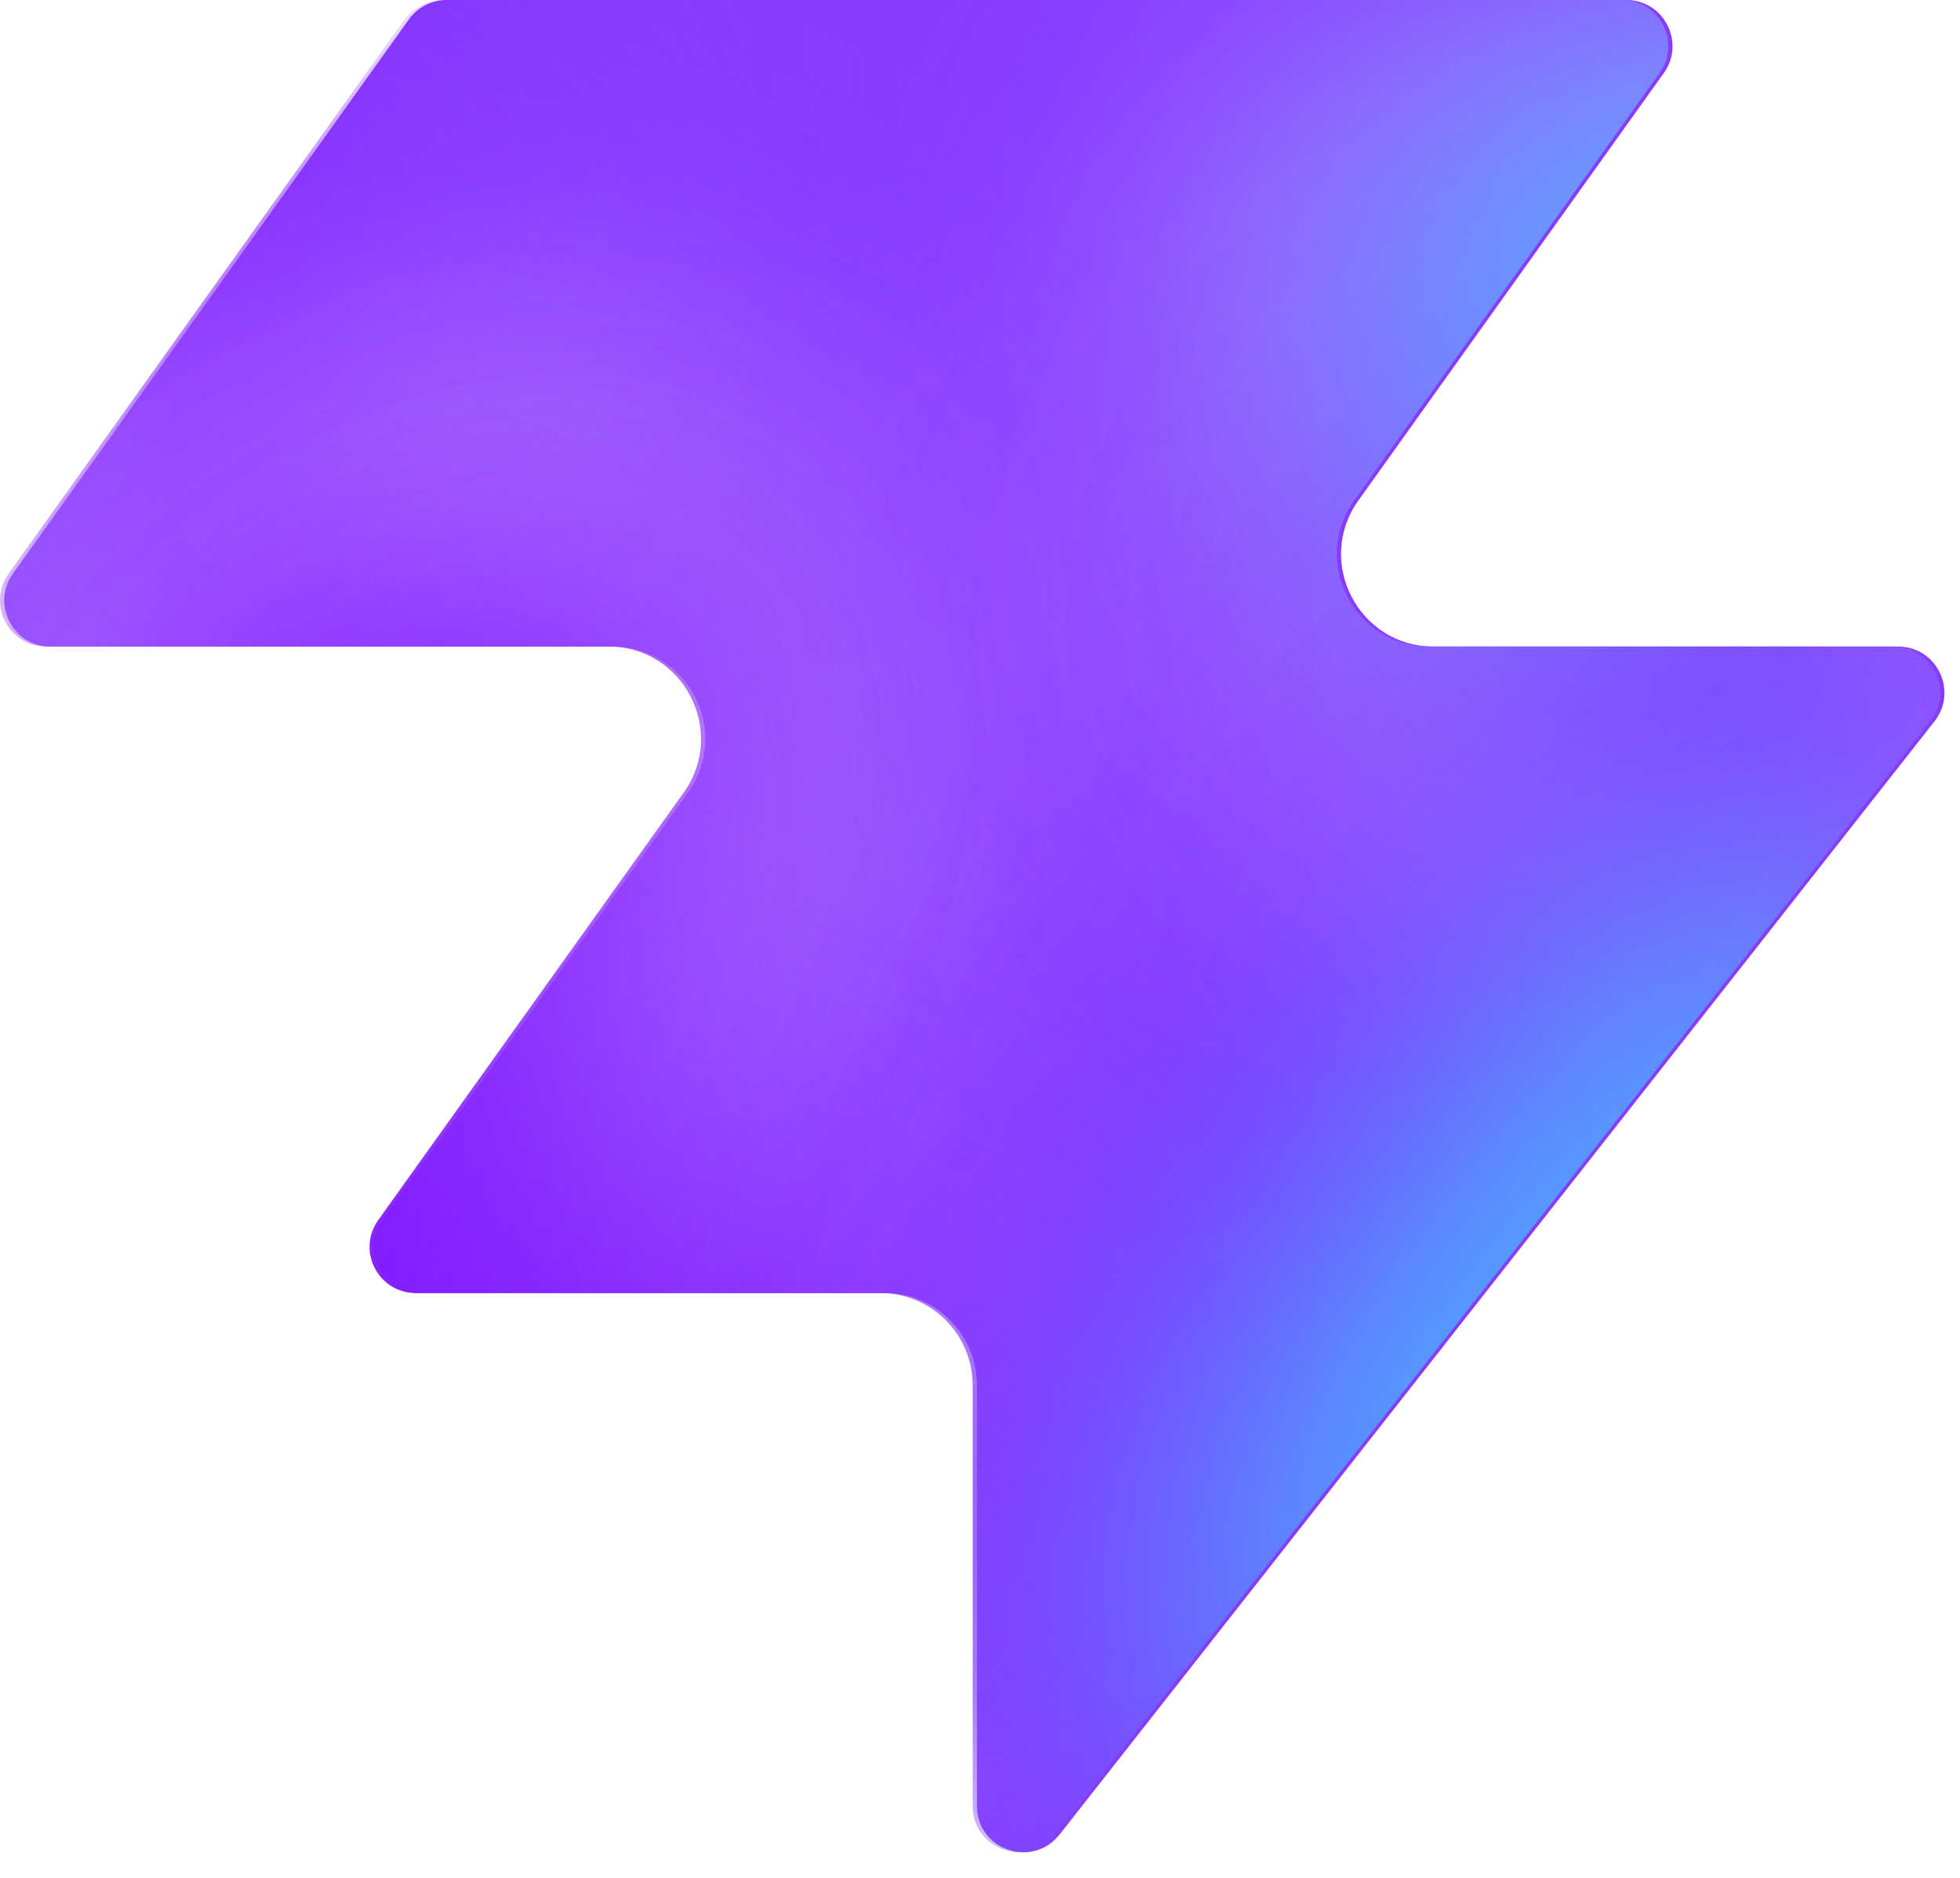
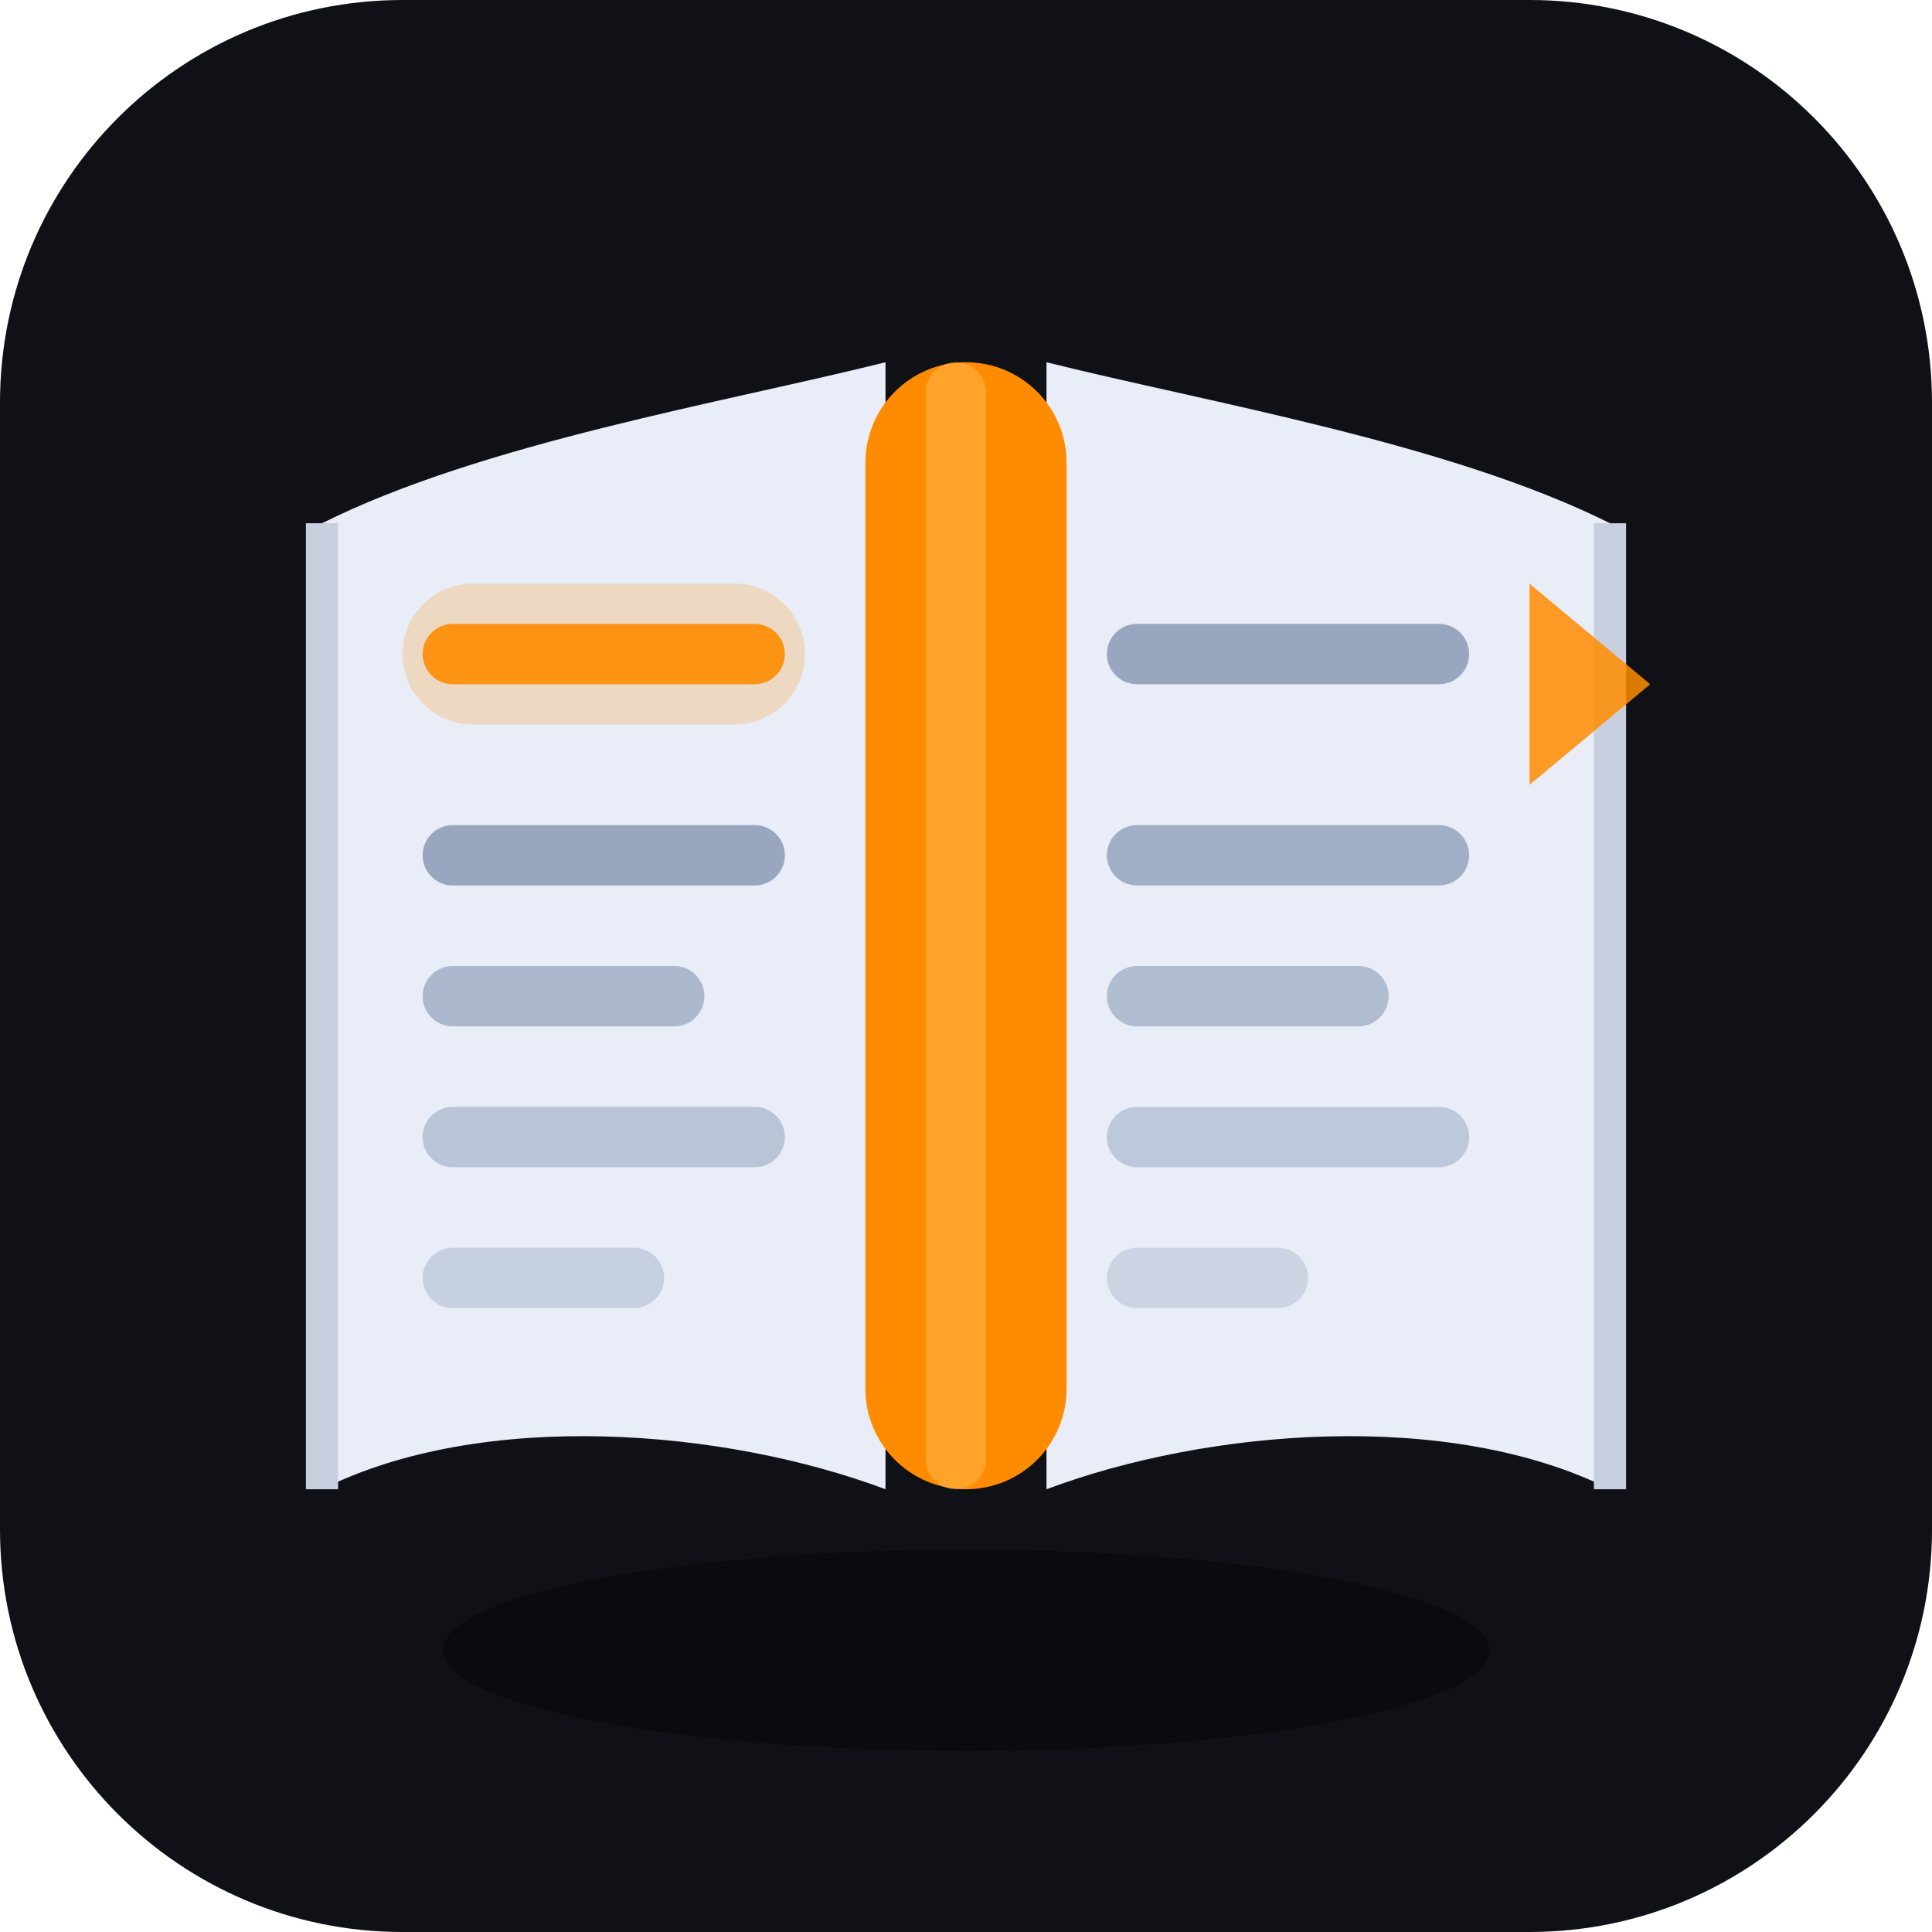
- <svg xmlns="http://www.w3.org/2000/svg" width="48" height="46" fill="none" viewBox="0 0 48 46">
-   <path fill="#863bff" d="M25.946 44.938c-.664.845-2.021.375-2.021-.698V33.937a2.26 2.26 0 0 0-2.262-2.262H10.287c-.92 0-1.456-1.04-.92-1.788l7.48-10.471c1.07-1.497 0-3.578-1.842-3.578H1.237c-.92 0-1.456-1.04-.92-1.788L10.013.474c.214-.297.556-.474.92-.474h28.894c.92 0 1.456 1.04.92 1.788l-7.48 10.471c-1.07 1.498 0 3.579 1.842 3.579h11.377c.943 0 1.473 1.088.89 1.83L25.947 44.94z" style="fill:#863bff;fill:color(display-p3 .525 .23 1);fill-opacity:1" />
-   <mask id="a" width="48" height="46" x="0" y="0" maskUnits="userSpaceOnUse" style="mask-type:alpha">
-     <path fill="#000" d="M25.842 44.938c-.664.844-2.021.375-2.021-.698V33.937a2.26 2.26 0 0 0-2.262-2.262H10.183c-.92 0-1.456-1.04-.92-1.788l7.48-10.471c1.07-1.498 0-3.579-1.842-3.579H1.133c-.92 0-1.456-1.04-.92-1.787L9.91.473c.214-.297.556-.474.92-.474h28.894c.92 0 1.456 1.04.92 1.788l-7.48 10.471c-1.07 1.498 0 3.578 1.842 3.578h11.377c.943 0 1.473 1.088.89 1.832L25.843 44.94z" style="fill:#000;fill-opacity:1" />
-   </mask>
-   <g mask="url(#a)">
-     <g filter="url(#b)">
-       <ellipse cx="5.508" cy="14.704" fill="#ede6ff" rx="5.508" ry="14.704" style="fill:#ede6ff;fill:color(display-p3 .927 .903 1);fill-opacity:1" transform="matrix(.00324 1 1 -.00324 -4.47 31.516)" />
-     </g>
-     <g filter="url(#c)">
-       <ellipse cx="10.399" cy="29.851" fill="#ede6ff" rx="10.399" ry="29.851" style="fill:#ede6ff;fill:color(display-p3 .927 .903 1);fill-opacity:1" transform="matrix(.00324 1 1 -.00324 -39.328 7.883)" />
-     </g>
-     <g filter="url(#d)">
-       <ellipse cx="5.508" cy="30.487" fill="#7e14ff" rx="5.508" ry="30.487" style="fill:#7e14ff;fill:color(display-p3 .492 .077 1);fill-opacity:1" transform="rotate(89.814 -25.913 -14.639)scale(1 -1)" />
-     </g>
-     <g filter="url(#e)">
-       <ellipse cx="5.508" cy="30.599" fill="#7e14ff" rx="5.508" ry="30.599" style="fill:#7e14ff;fill:color(display-p3 .492 .077 1);fill-opacity:1" transform="rotate(89.814 -32.644 -3.334)scale(1 -1)" />
-     </g>
-     <g filter="url(#f)">
-       <ellipse cx="5.508" cy="30.599" fill="#7e14ff" rx="5.508" ry="30.599" style="fill:#7e14ff;fill:color(display-p3 .492 .077 1);fill-opacity:1" transform="matrix(.00324 1 1 -.00324 -34.34 30.47)" />
-     </g>
-     <g filter="url(#g)">
-       <ellipse cx="14.072" cy="22.078" fill="#ede6ff" rx="14.072" ry="22.078" style="fill:#ede6ff;fill:color(display-p3 .927 .903 1);fill-opacity:1" transform="rotate(93.35 24.506 48.493)scale(-1 1)" />
-     </g>
-     <g filter="url(#h)">
-       <ellipse cx="3.47" cy="21.501" fill="#7e14ff" rx="3.47" ry="21.501" style="fill:#7e14ff;fill:color(display-p3 .492 .077 1);fill-opacity:1" transform="rotate(89.009 28.708 47.59)scale(-1 1)" />
-     </g>
-     <g filter="url(#i)">
-       <ellipse cx="3.47" cy="21.501" fill="#7e14ff" rx="3.47" ry="21.501" style="fill:#7e14ff;fill:color(display-p3 .492 .077 1);fill-opacity:1" transform="rotate(89.009 28.708 47.59)scale(-1 1)" />
-     </g>
-     <g filter="url(#j)">
-       <ellipse cx=".387" cy="8.972" fill="#7e14ff" rx="4.407" ry="29.108" style="fill:#7e14ff;fill:color(display-p3 .492 .077 1);fill-opacity:1" transform="rotate(39.51 .387 8.972)" />
-     </g>
-     <g filter="url(#k)">
-       <ellipse cx="47.523" cy="-6.092" fill="#7e14ff" rx="4.407" ry="29.108" style="fill:#7e14ff;fill:color(display-p3 .492 .077 1);fill-opacity:1" transform="rotate(37.892 47.523 -6.092)" />
-     </g>
-     <g filter="url(#l)">
-       <ellipse cx="41.412" cy="6.333" fill="#47bfff" rx="5.971" ry="9.665" style="fill:#47bfff;fill:color(display-p3 .28 .748 1);fill-opacity:1" transform="rotate(37.892 41.412 6.333)" />
-     </g>
-     <g filter="url(#m)">
-       <ellipse cx="-1.879" cy="38.332" fill="#7e14ff" rx="4.407" ry="29.108" style="fill:#7e14ff;fill:color(display-p3 .492 .077 1);fill-opacity:1" transform="rotate(37.892 -1.88 38.332)" />
-     </g>
-     <g filter="url(#n)">
-       <ellipse cx="-1.879" cy="38.332" fill="#7e14ff" rx="4.407" ry="29.108" style="fill:#7e14ff;fill:color(display-p3 .492 .077 1);fill-opacity:1" transform="rotate(37.892 -1.88 38.332)" />
-     </g>
-     <g filter="url(#o)">
-       <ellipse cx="35.651" cy="29.907" fill="#7e14ff" rx="4.407" ry="29.108" style="fill:#7e14ff;fill:color(display-p3 .492 .077 1);fill-opacity:1" transform="rotate(37.892 35.651 29.907)" />
-     </g>
-     <g filter="url(#p)">
-       <ellipse cx="38.418" cy="32.4" fill="#47bfff" rx="5.971" ry="15.297" style="fill:#47bfff;fill:color(display-p3 .28 .748 1);fill-opacity:1" transform="rotate(37.892 38.418 32.4)" />
-     </g>
-   </g>
-   <defs>
-     <filter id="b" width="60.045" height="41.654" x="-19.77" y="16.149" color-interpolation-filters="sRGB" filterUnits="userSpaceOnUse">
-       <feFlood flood-opacity="0" result="BackgroundImageFix" />
-       <feBlend in="SourceGraphic" in2="BackgroundImageFix" result="shape" />
-       <feGaussianBlur result="effect1_foregroundBlur_2002_17158" stdDeviation="7.659" />
-     </filter>
-     <filter id="c" width="90.34" height="51.437" x="-54.613" y="-7.533" color-interpolation-filters="sRGB" filterUnits="userSpaceOnUse">
-       <feFlood flood-opacity="0" result="BackgroundImageFix" />
-       <feBlend in="SourceGraphic" in2="BackgroundImageFix" result="shape" />
-       <feGaussianBlur result="effect1_foregroundBlur_2002_17158" stdDeviation="7.659" />
-     </filter>
-     <filter id="d" width="79.355" height="29.4" x="-49.64" y="2.03" color-interpolation-filters="sRGB" filterUnits="userSpaceOnUse">
-       <feFlood flood-opacity="0" result="BackgroundImageFix" />
-       <feBlend in="SourceGraphic" in2="BackgroundImageFix" result="shape" />
-       <feGaussianBlur result="effect1_foregroundBlur_2002_17158" stdDeviation="4.596" />
-     </filter>
-     <filter id="e" width="79.579" height="29.4" x="-45.045" y="20.029" color-interpolation-filters="sRGB" filterUnits="userSpaceOnUse">
-       <feFlood flood-opacity="0" result="BackgroundImageFix" />
-       <feBlend in="SourceGraphic" in2="BackgroundImageFix" result="shape" />
-       <feGaussianBlur result="effect1_foregroundBlur_2002_17158" stdDeviation="4.596" />
-     </filter>
-     <filter id="f" width="79.579" height="29.4" x="-43.513" y="21.178" color-interpolation-filters="sRGB" filterUnits="userSpaceOnUse">
-       <feFlood flood-opacity="0" result="BackgroundImageFix" />
-       <feBlend in="SourceGraphic" in2="BackgroundImageFix" result="shape" />
-       <feGaussianBlur result="effect1_foregroundBlur_2002_17158" stdDeviation="4.596" />
-     </filter>
-     <filter id="g" width="74.749" height="58.852" x="15.756" y="-17.901" color-interpolation-filters="sRGB" filterUnits="userSpaceOnUse">
-       <feFlood flood-opacity="0" result="BackgroundImageFix" />
-       <feBlend in="SourceGraphic" in2="BackgroundImageFix" result="shape" />
-       <feGaussianBlur result="effect1_foregroundBlur_2002_17158" stdDeviation="7.659" />
-     </filter>
-     <filter id="h" width="61.377" height="25.362" x="23.548" y="2.284" color-interpolation-filters="sRGB" filterUnits="userSpaceOnUse">
-       <feFlood flood-opacity="0" result="BackgroundImageFix" />
-       <feBlend in="SourceGraphic" in2="BackgroundImageFix" result="shape" />
-       <feGaussianBlur result="effect1_foregroundBlur_2002_17158" stdDeviation="4.596" />
-     </filter>
-     <filter id="i" width="61.377" height="25.362" x="23.548" y="2.284" color-interpolation-filters="sRGB" filterUnits="userSpaceOnUse">
-       <feFlood flood-opacity="0" result="BackgroundImageFix" />
-       <feBlend in="SourceGraphic" in2="BackgroundImageFix" result="shape" />
-       <feGaussianBlur result="effect1_foregroundBlur_2002_17158" stdDeviation="4.596" />
-     </filter>
-     <filter id="j" width="56.045" height="63.649" x="-27.636" y="-22.853" color-interpolation-filters="sRGB" filterUnits="userSpaceOnUse">
-       <feFlood flood-opacity="0" result="BackgroundImageFix" />
-       <feBlend in="SourceGraphic" in2="BackgroundImageFix" result="shape" />
-       <feGaussianBlur result="effect1_foregroundBlur_2002_17158" stdDeviation="4.596" />
-     </filter>
-     <filter id="k" width="54.814" height="64.646" x="20.116" y="-38.415" color-interpolation-filters="sRGB" filterUnits="userSpaceOnUse">
-       <feFlood flood-opacity="0" result="BackgroundImageFix" />
-       <feBlend in="SourceGraphic" in2="BackgroundImageFix" result="shape" />
-       <feGaussianBlur result="effect1_foregroundBlur_2002_17158" stdDeviation="4.596" />
-     </filter>
-     <filter id="l" width="33.541" height="35.313" x="24.641" y="-11.323" color-interpolation-filters="sRGB" filterUnits="userSpaceOnUse">
-       <feFlood flood-opacity="0" result="BackgroundImageFix" />
-       <feBlend in="SourceGraphic" in2="BackgroundImageFix" result="shape" />
-       <feGaussianBlur result="effect1_foregroundBlur_2002_17158" stdDeviation="4.596" />
-     </filter>
-     <filter id="m" width="54.814" height="64.646" x="-29.286" y="6.009" color-interpolation-filters="sRGB" filterUnits="userSpaceOnUse">
-       <feFlood flood-opacity="0" result="BackgroundImageFix" />
-       <feBlend in="SourceGraphic" in2="BackgroundImageFix" result="shape" />
-       <feGaussianBlur result="effect1_foregroundBlur_2002_17158" stdDeviation="4.596" />
-     </filter>
-     <filter id="n" width="54.814" height="64.646" x="-29.286" y="6.009" color-interpolation-filters="sRGB" filterUnits="userSpaceOnUse">
-       <feFlood flood-opacity="0" result="BackgroundImageFix" />
-       <feBlend in="SourceGraphic" in2="BackgroundImageFix" result="shape" />
-       <feGaussianBlur result="effect1_foregroundBlur_2002_17158" stdDeviation="4.596" />
-     </filter>
-     <filter id="o" width="54.814" height="64.646" x="8.244" y="-2.416" color-interpolation-filters="sRGB" filterUnits="userSpaceOnUse">
-       <feFlood flood-opacity="0" result="BackgroundImageFix" />
-       <feBlend in="SourceGraphic" in2="BackgroundImageFix" result="shape" />
-       <feGaussianBlur result="effect1_foregroundBlur_2002_17158" stdDeviation="4.596" />
-     </filter>
-     <filter id="p" width="39.409" height="43.623" x="18.713" y="10.588" color-interpolation-filters="sRGB" filterUnits="userSpaceOnUse">
-       <feFlood flood-opacity="0" result="BackgroundImageFix" />
-       <feBlend in="SourceGraphic" in2="BackgroundImageFix" result="shape" />
-       <feGaussianBlur result="effect1_foregroundBlur_2002_17158" stdDeviation="4.596" />
-     </filter>
-   </defs>
+ <svg xmlns="http://www.w3.org/2000/svg" viewBox="0 0 48 48" fill="none">
+   <rect width="48" height="48" rx="10" fill="#0f1117" />
+   <ellipse cx="24" cy="41" rx="13" ry="2.5" fill="#000" opacity="0.35" />
+   <path d="M22 9 C18 10 12 11 8 13 L8 37 C12 35 18 35.5 22 37 Z" fill="#e8edf8" />
+   <path d="M8 13 L8 37" stroke="#c8d0e0" stroke-width="0.8" />
+   <path d="M26 9 C30 10 36 11 40 13 L40 37 C36 35 30 35.5 26 37 Z" fill="#e8edf8" />
+   <path d="M40 13 L40 37" stroke="#c8d0e0" stroke-width="0.8" />
+   <rect x="21.5" y="9" width="5" height="28" rx="2.5" fill="#ff8c00" />
+   <rect x="23" y="9" width="1.5" height="28" rx="0.75" fill="#ffb74d" opacity="0.55" />
+   <rect x="10" y="14.5" width="10" height="3.5" rx="1.75" fill="#ff8c00" opacity="0.22" />
+   <rect x="10.5" y="15.5" width="9" height="1.5" rx="0.75" fill="#ff8c00" opacity="0.9" />
+   <rect x="10.5" y="20.5" width="9" height="1.5" rx="0.75" fill="#8a9bb5" opacity="0.85" />
+   <rect x="10.5" y="24" width="7" height="1.5" rx="0.75" fill="#8a9bb5" opacity="0.65" />
+   <rect x="10.5" y="27.5" width="9" height="1.5" rx="0.75" fill="#8a9bb5" opacity="0.50" />
+   <rect x="10.5" y="31" width="6" height="1.5" rx="0.75" fill="#8a9bb5" opacity="0.35" />
+   <rect x="27.5" y="15.5" width="9" height="1.5" rx="0.75" fill="#8a9bb5" opacity="0.85" />
+   <rect x="27.5" y="20.5" width="9" height="1.5" rx="0.75" fill="#8a9bb5" opacity="0.75" />
+   <rect x="27.5" y="24" width="7" height="1.5" rx="0.75" fill="#8a9bb5" opacity="0.60" />
+   <rect x="27.5" y="27.5" width="9" height="1.5" rx="0.75" fill="#8a9bb5" opacity="0.45" />
+   <rect x="27.5" y="31" width="5" height="1.5" rx="0.75" fill="#8a9bb5" opacity="0.30" />
+   <path d="M38 14.5 L41 17 L38 19.5 Z" fill="#ff8c00" opacity="0.85" />
</svg>
